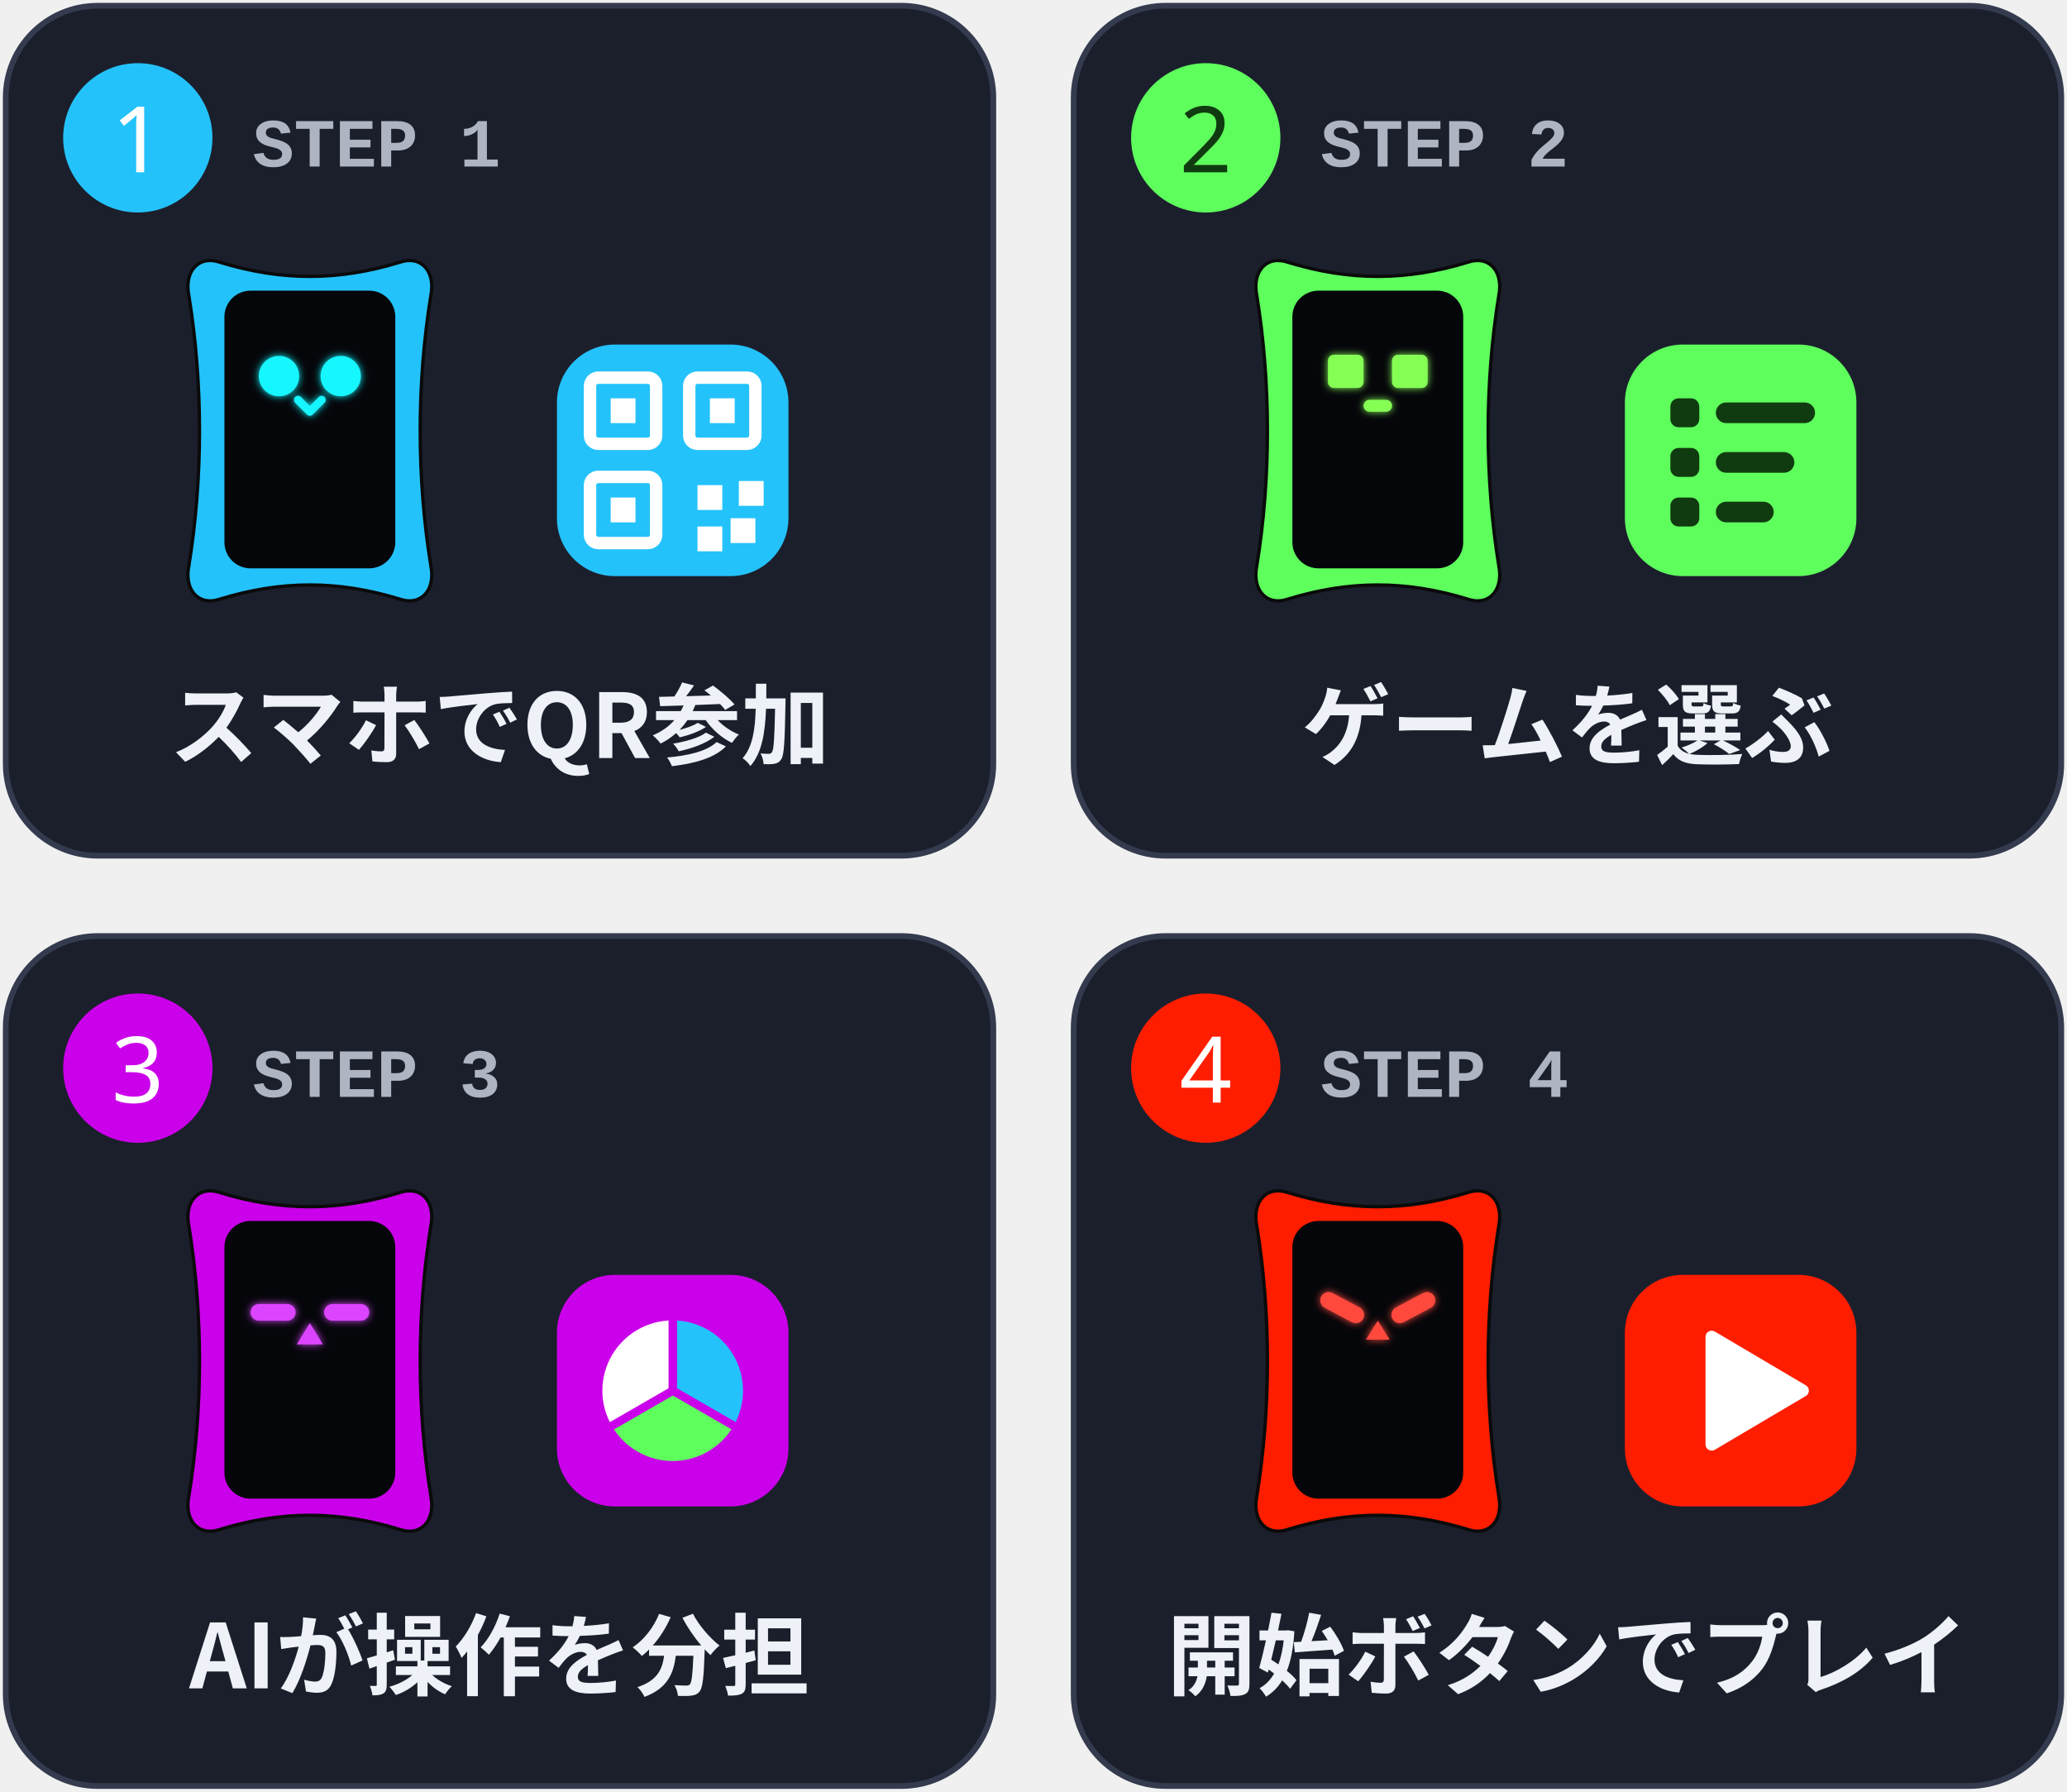
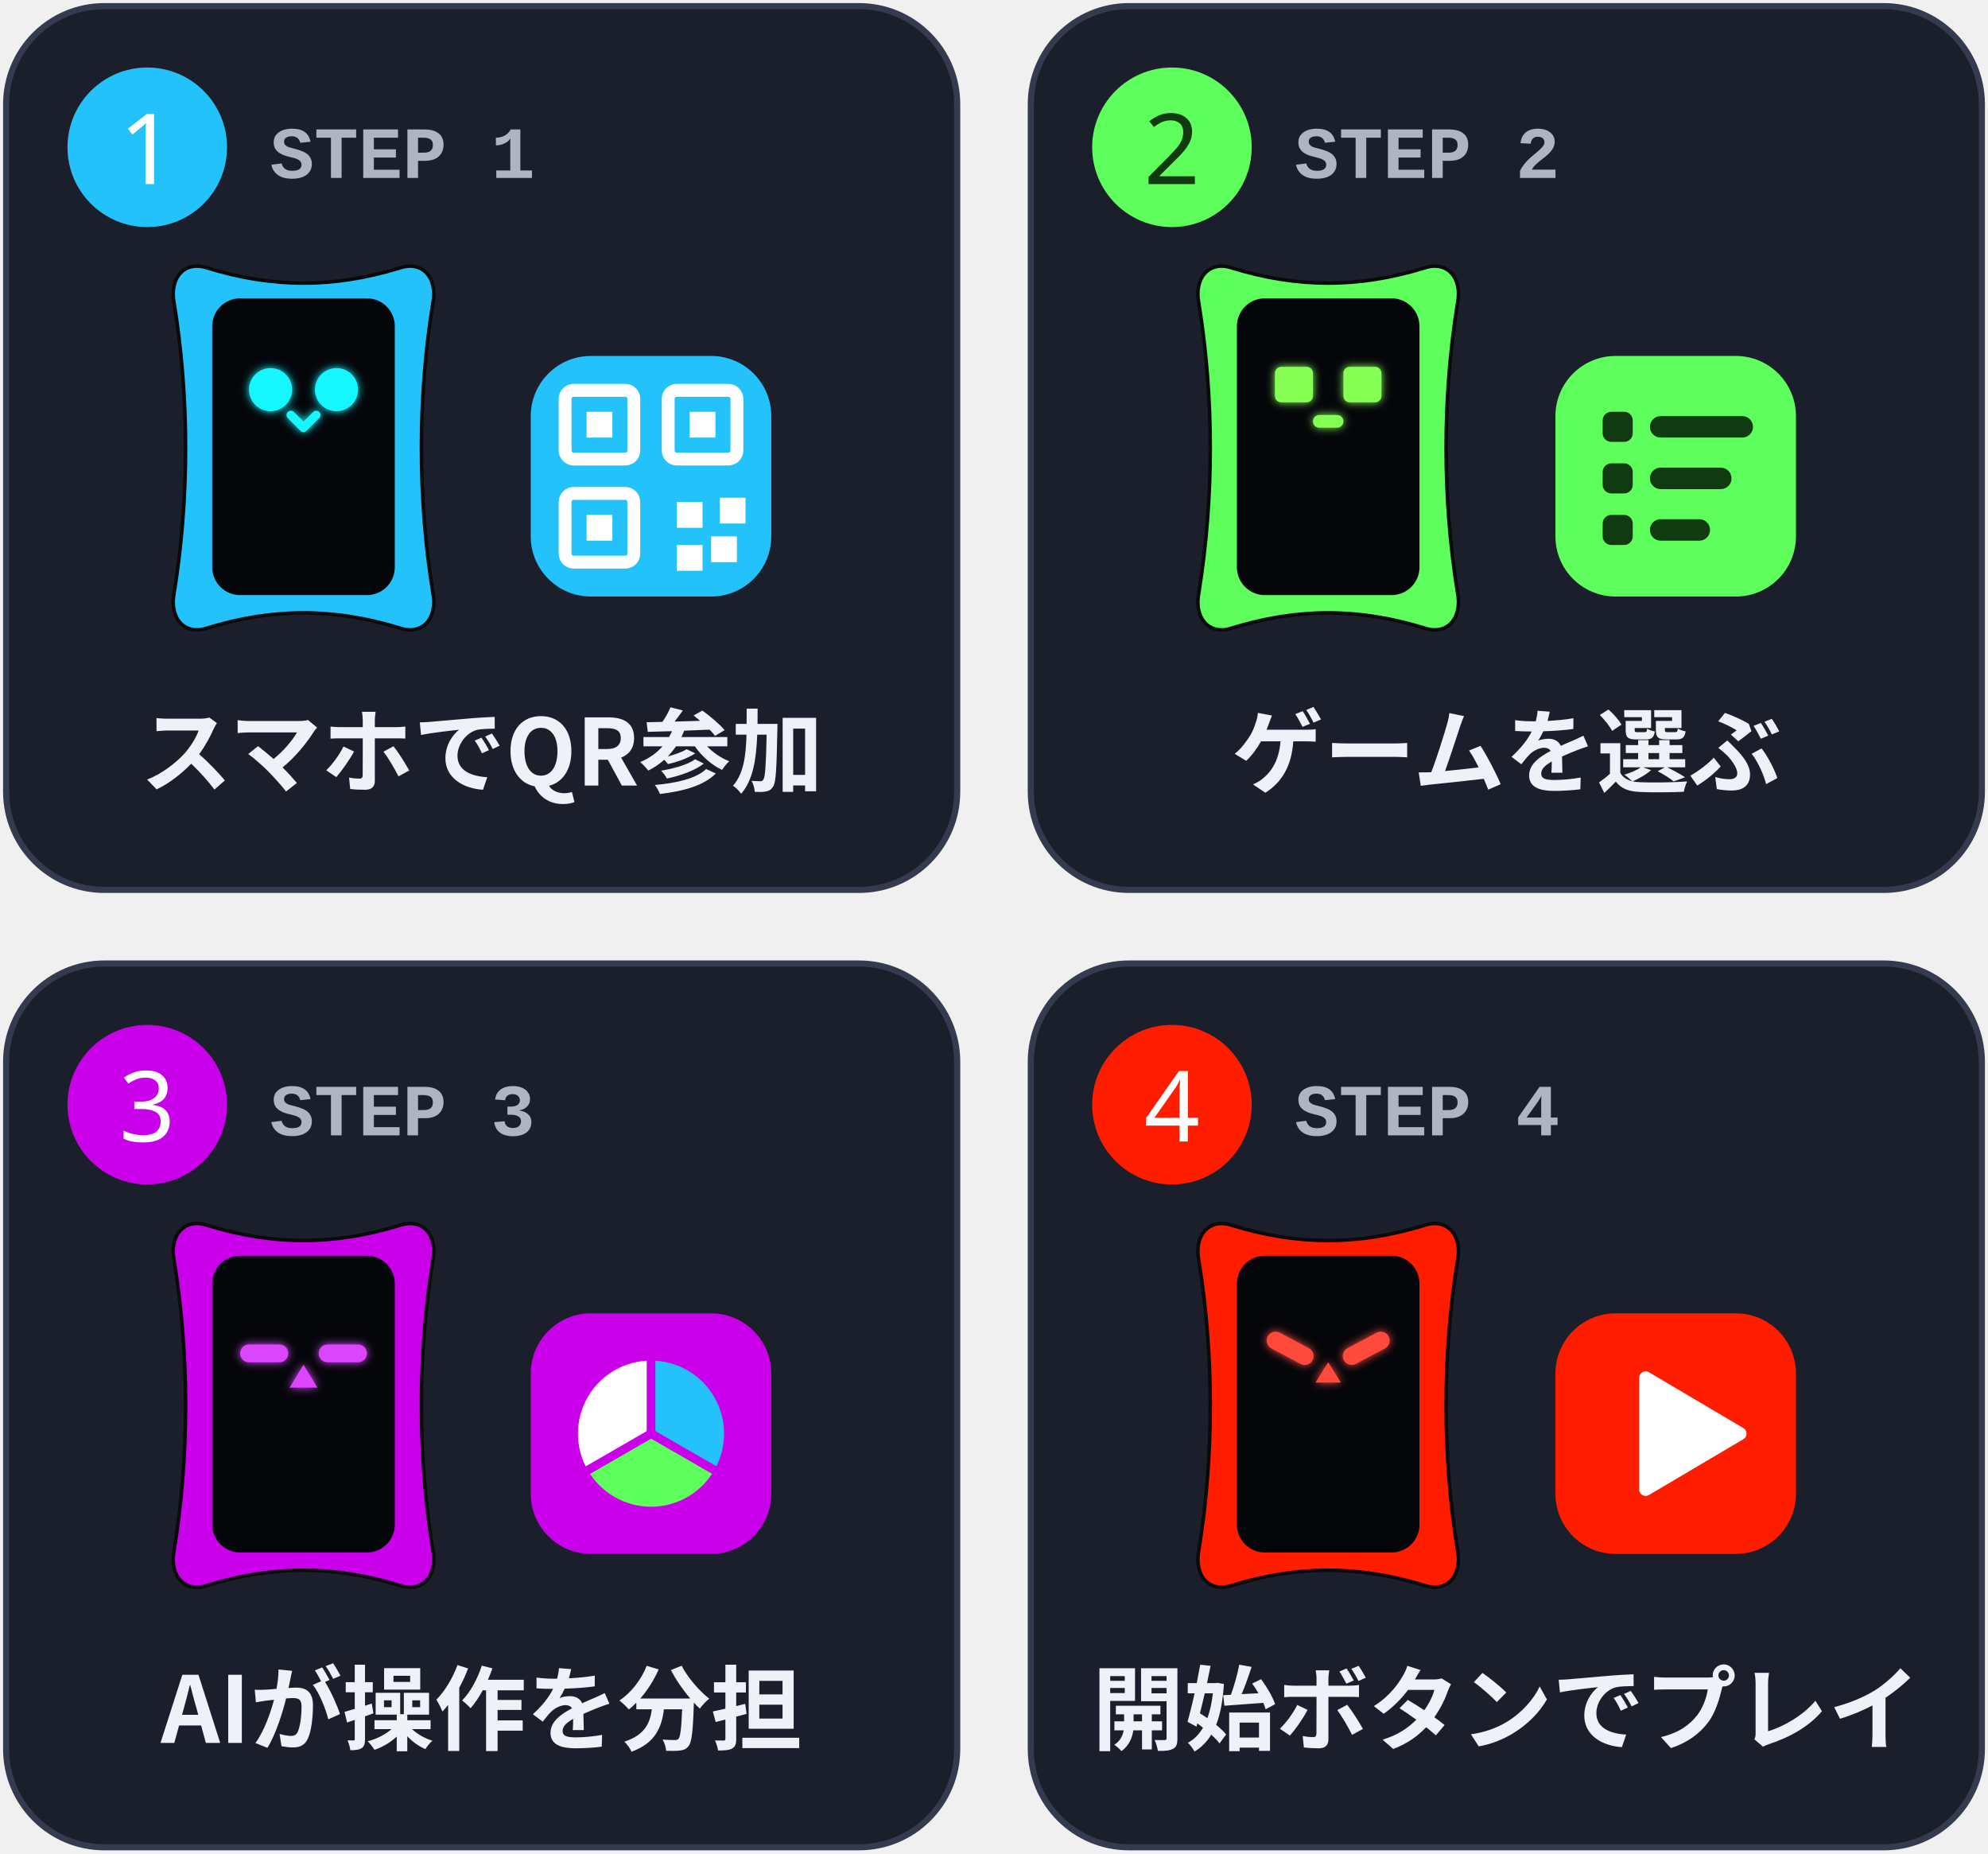
- <svg xmlns="http://www.w3.org/2000/svg" viewBox="0 0 360 312" width="360" height="312" role="img">
+ <svg xmlns="http://www.w3.org/2000/svg" viewBox="0 0 324 302" width="324" height="302" role="img">
  <defs>
    <filter id="glow" x="-30%" y="-30%" width="160%" height="160%">
      <feGaussianBlur stdDeviation="1.6" result="b" />
      <feMerge>
        <feMergeNode in="b" />
        <feMergeNode in="SourceGraphic" />
      </feMerge>
    </filter>
    <linearGradient id="brand" x1="0" y1="0" x2="1" y2="0">
      <stop offset="0" stop-color="#C03BFF" />
      <stop offset=".55" stop-color="#6F86FF" />
      <stop offset="1" stop-color="#22C4FA" />
    </linearGradient>
    <linearGradient id="bg" x1="0" y1="0" x2="1" y2="1">
      <stop offset="0" stop-color="#141827" />
      <stop offset="1" stop-color="#231B35" />
    </linearGradient>
    <style>
.jp{font-family:'Hiragino Sans','Hiragino Kaku Gothic ProN','Yu Gothic UI','Yu Gothic','Meiryo','Noto Sans JP','Noto Sans CJK JP',sans-serif}
.disp{font-family:Impact,Haettenschweiler,'Anton','Arial Narrow Bold','Arial Black',sans-serif}
.gh{font-family:-apple-system,BlinkMacSystemFont,'Segoe UI','Noto Sans',Helvetica,Arial,sans-serif}
.rnd{font-family:RcRounded,'Hiragino Maru Gothic ProN','Yu Gothic UI','Noto Sans JP',sans-serif}
.hand{font-family:RcHand,'Hiragino Maru Gothic ProN','Yu Gothic UI','Noto Sans JP',sans-serif}
.mono{font-family:ui-monospace,SFMono-Regular,'Cascadia Mono',Consolas,'Liberation Mono',monospace}

@keyframes bob{0%,100%{transform:translateY(0)}50%{transform:translateY(-5px)}}
@keyframes blink{0%,90%,100%{transform:scaleY(1)}94%{transform:scaleY(.12)}}
@keyframes flow{to{stroke-dashoffset:-28}}
@keyframes pulse{0%,100%{opacity:.55}50%{opacity:1}}
.bob{animation:bob 2.6s ease-in-out infinite}
.eyes{transform-box:fill-box;transform-origin:center;animation:blink 4.8s infinite}
.flow{stroke-dasharray:6 8;animation:flow 1.1s linear infinite}
.pulse{animation:pulse 2.4s ease-in-out infinite}
@media (prefers-reduced-motion:reduce){.bob,.eyes,.flow,.pulse{animation:none}}
</style>
  </defs>
-   <rect x="1" y="1" width="172" height="148" rx="16" fill="#1B1F2C" stroke="#343B4E" />
-   <circle cx="24" cy="24" r="13" fill="#24C2FA" />
-   <text x="24" y="30" class="disp" font-size="16" font-weight="400" fill="#FFFFFF" text-anchor="middle">1</text>
-   <text x="44" y="29" class="mono" font-size="12" font-weight="700" fill="#AEB4C2" text-anchor="start">STEP 1</text>
-   <g transform="translate(33.3 44.0) scale(0.4133)">
+   <rect x="1.0" y="1" width="155.0" height="144" rx="16" fill="#1B1F2C" stroke="#343B4E" />
+   <circle cx="24.0" cy="24" r="13" fill="#24C2FA" />
+   <text x="24.0" y="30" class="disp" font-size="16" font-weight="400" fill="#FFFFFF" text-anchor="middle">1</text>
+   <text x="44.0" y="29" class="mono" font-size="12" font-weight="700" fill="#AEB4C2" text-anchor="start">STEP 1</text>
+   <g transform="translate(28.8 42.0) scale(0.4133)">
    <g class="bob" style="animation-delay:0.00s">
      <path d="M12 4C38 12 62 12 88 4C97 1 103 8 101 18C95 55 95 95 101 132C103 142 97 149 88 146C62 138 38 138 12 146C3 149-3 142-1 132C5 95 5 55-1 18C-3 8 3 1 12 4Z" fill="#24C2FA" stroke="#0A0A0A" stroke-width="1.4" />
      <rect x="14" y="16" width="72" height="117" rx="11" fill="#05060A" />
      <g filter="url(#glow)" transform="translate(0 6)">
        <g class="eyes" style="animation-delay:0.00s">
          <circle cx="37" cy="46" r="8.5" fill="#19F6FF" />
          <circle cx="63" cy="46" r="8.5" fill="#19F6FF" />
        </g>
        <path d="M45 56l5 5 5-5" fill="none" stroke="#19F6FF" stroke-width="3.4" stroke-linecap="round" stroke-linejoin="round" />
      </g>
    </g>
  </g>
-   <g transform="translate(97.0 60) scale(.72)">
+   <g transform="translate(86.5 58) scale(.7)">
    <rect x="0" y="0" width="56" height="56" rx="14" fill="#24C2FA" />
    <rect x="8" y="8" width="16" height="16" rx="2" fill="none" stroke="#FFFFFF" stroke-width="3" />
    <rect x="13" y="13" width="6" height="6" fill="#FFFFFF" />
    <rect x="32" y="8" width="16" height="16" rx="2" fill="none" stroke="#FFFFFF" stroke-width="3" />
    <rect x="37" y="13" width="6" height="6" fill="#FFFFFF" />
    <rect x="8" y="32" width="16" height="16" rx="2" fill="none" stroke="#FFFFFF" stroke-width="3" />
    <rect x="13" y="37" width="6" height="6" fill="#FFFFFF" />
    <rect x="34" y="34" width="6" height="6" fill="#FFFFFF" />
    <rect x="42" y="42" width="6" height="6" fill="#FFFFFF" />
    <rect x="34" y="44" width="6" height="6" fill="#FFFFFF" />
    <rect x="44" y="33" width="6" height="6" fill="#FFFFFF" />
  </g>
-   <text x="87.0" y="132" class="jp" font-size="15.5" font-weight="900" fill="#EEF1F7" text-anchor="middle">スマホでQR参加</text>
-   <rect x="187" y="1" width="172" height="148" rx="16" fill="#1B1F2C" stroke="#343B4E" />
-   <circle cx="210" cy="24" r="13" fill="#5EFF5D" />
-   <text x="210" y="30" class="disp" font-size="16" font-weight="400" fill="#103B10" text-anchor="middle">2</text>
-   <text x="230" y="29" class="mono" font-size="12" font-weight="700" fill="#AEB4C2" text-anchor="start">STEP 2</text>
-   <g transform="translate(219.3 44.0) scale(0.4133)">
+   <text x="78.5" y="128" class="jp" font-size="15" font-weight="900" fill="#EEF1F7" text-anchor="middle">スマホでQR参加</text>
+   <rect x="168.0" y="1" width="155.0" height="144" rx="16" fill="#1B1F2C" stroke="#343B4E" />
+   <circle cx="191.0" cy="24" r="13" fill="#5EFF5D" />
+   <text x="191.0" y="30" class="disp" font-size="16" font-weight="400" fill="#103B10" text-anchor="middle">2</text>
+   <text x="211.0" y="29" class="mono" font-size="12" font-weight="700" fill="#AEB4C2" text-anchor="start">STEP 2</text>
+   <g transform="translate(195.8 42.0) scale(0.4133)">
    <g class="bob" style="animation-delay:0.40s">
      <path d="M12 4C38 12 62 12 88 4C97 1 103 8 101 18C95 55 95 95 101 132C103 142 97 149 88 146C62 138 38 138 12 146C3 149-3 142-1 132C5 95 5 55-1 18C-3 8 3 1 12 4Z" fill="#5EFF5D" stroke="#0A0A0A" stroke-width="1.4" />
      <rect x="14" y="16" width="72" height="117" rx="11" fill="#05060A" />
      <g filter="url(#glow)" transform="translate(0 6)">
        <g class="eyes" style="animation-delay:0.68s">
          <rect x="29" y="37" width="15" height="14" rx="2.5" fill="#86FF55" />
          <rect x="56" y="37" width="15" height="14" rx="2.5" fill="#86FF55" />
        </g>
        <rect x="44" y="56" width="12" height="5" rx="2.5" fill="#86FF55" />
      </g>
    </g>
  </g>
-   <g transform="translate(283.0 60) scale(.72)">
+   <g transform="translate(253.5 58) scale(.7)">
    <rect x="0" y="0" width="56" height="56" rx="14" fill="#5EFF5D" />
    <rect x="11" y="13" width="7" height="7" rx="2" fill="#103B10" />
    <rect x="22" y="14" width="24" height="5" rx="2.5" fill="#103B10" />
    <rect x="11" y="25" width="7" height="7" rx="2" fill="#103B10" />
    <rect x="22" y="26" width="19" height="5" rx="2.5" fill="#103B10" />
    <rect x="11" y="37" width="7" height="7" rx="2" fill="#103B10" />
    <rect x="22" y="38" width="14" height="5" rx="2.5" fill="#103B10" />
  </g>
-   <text x="273.0" y="132" class="jp" font-size="15.5" font-weight="900" fill="#EEF1F7" text-anchor="middle">ゲームを選ぶ</text>
-   <rect x="1" y="163" width="172" height="148" rx="16" fill="#1B1F2C" stroke="#343B4E" />
-   <circle cx="24" cy="186" r="13" fill="#CB00EA" />
-   <text x="24" y="192" class="disp" font-size="16" font-weight="400" fill="#FFFFFF" text-anchor="middle">3</text>
-   <text x="44" y="191" class="mono" font-size="12" font-weight="700" fill="#AEB4C2" text-anchor="start">STEP 3</text>
-   <g transform="translate(33.3 206.0) scale(0.4133)">
+   <text x="245.5" y="128" class="jp" font-size="15" font-weight="900" fill="#EEF1F7" text-anchor="middle">ゲームを選ぶ</text>
+   <rect x="1.0" y="157" width="155.0" height="144" rx="16" fill="#1B1F2C" stroke="#343B4E" />
+   <circle cx="24.0" cy="180" r="13" fill="#CB00EA" />
+   <text x="24.0" y="186" class="disp" font-size="16" font-weight="400" fill="#FFFFFF" text-anchor="middle">3</text>
+   <text x="44.0" y="185" class="mono" font-size="12" font-weight="700" fill="#AEB4C2" text-anchor="start">STEP 3</text>
+   <g transform="translate(28.8 198.0) scale(0.4133)">
    <g class="bob" style="animation-delay:0.80s">
      <path d="M12 4C38 12 62 12 88 4C97 1 103 8 101 18C95 55 95 95 101 132C103 142 97 149 88 146C62 138 38 138 12 146C3 149-3 142-1 132C5 95 5 55-1 18C-3 8 3 1 12 4Z" fill="#CB00EA" stroke="#0A0A0A" stroke-width="1.4" />
      <rect x="14" y="16" width="72" height="117" rx="11" fill="#05060A" />
      <g filter="url(#glow)" transform="translate(0 6)">
        <g class="eyes" style="animation-delay:1.36s">
          <rect x="25" y="45" width="19" height="7" rx="3.5" fill="#DC45FF" />
          <rect x="56" y="45" width="19" height="7" rx="3.5" fill="#DC45FF" />
        </g>
        <path d="M50 53l-5.5 9h11z" fill="#DC45FF" />
      </g>
    </g>
  </g>
-   <g transform="translate(97.0 222) scale(.72)">
+   <g transform="translate(86.5 214) scale(.7)">
    <rect x="0" y="0" width="56" height="56" rx="14" fill="#CB00EA" />
    <path d="M28 28L28.0 10.0A18 18 0 0 1 43.6 37.0Z" fill="#24C2FA" stroke="#CB00EA" stroke-width="2" />
    <path d="M28 28L43.6 37.0A18 18 0 0 1 12.4 37.0Z" fill="#5EFF5D" stroke="#CB00EA" stroke-width="2" />
    <path d="M28 28L12.4 37.0A18 18 0 0 1 28.0 10.0Z" fill="#FFFFFF" stroke="#CB00EA" stroke-width="2" />
  </g>
-   <text x="87.0" y="294" class="jp" font-size="15.5" font-weight="900" fill="#EEF1F7" text-anchor="middle">AIが操作を分担</text>
-   <rect x="187" y="163" width="172" height="148" rx="16" fill="#1B1F2C" stroke="#343B4E" />
-   <circle cx="210" cy="186" r="13" fill="#FF1D00" />
-   <text x="210" y="192" class="disp" font-size="16" font-weight="400" fill="#FFFFFF" text-anchor="middle">4</text>
-   <text x="230" y="191" class="mono" font-size="12" font-weight="700" fill="#AEB4C2" text-anchor="start">STEP 4</text>
-   <g transform="translate(219.3 206.0) scale(0.4133)">
+   <text x="78.5" y="284" class="jp" font-size="15" font-weight="900" fill="#EEF1F7" text-anchor="middle">AIが操作を分担</text>
+   <rect x="168.0" y="157" width="155.0" height="144" rx="16" fill="#1B1F2C" stroke="#343B4E" />
+   <circle cx="191.0" cy="180" r="13" fill="#FF1D00" />
+   <text x="191.0" y="186" class="disp" font-size="16" font-weight="400" fill="#FFFFFF" text-anchor="middle">4</text>
+   <text x="211.0" y="185" class="mono" font-size="12" font-weight="700" fill="#AEB4C2" text-anchor="start">STEP 4</text>
+   <g transform="translate(195.8 198.0) scale(0.4133)">
    <g class="bob" style="animation-delay:1.20s">
      <path d="M12 4C38 12 62 12 88 4C97 1 103 8 101 18C95 55 95 95 101 132C103 142 97 149 88 146C62 138 38 138 12 146C3 149-3 142-1 132C5 95 5 55-1 18C-3 8 3 1 12 4Z" fill="#FF1D00" stroke="#0A0A0A" stroke-width="1.4" />
      <rect x="14" y="16" width="72" height="117" rx="11" fill="#05060A" />
      <g filter="url(#glow)" transform="translate(0 6)">
        <g class="eyes" style="animation-delay:2.04s">
          <rect x="25" y="43" width="20" height="7" rx="3.5" fill="#FF4A3D" transform="rotate(28 35 46.5)" />
          <rect x="55" y="43" width="20" height="7" rx="3.5" fill="#FF4A3D" transform="rotate(-28 65 46.5)" />
        </g>
        <path d="M50 52l-5 8h10z" fill="#FF4A3D" />
      </g>
    </g>
  </g>
-   <g transform="translate(283.0 222) scale(.72)">
+   <g transform="translate(253.5 214) scale(.7)">
    <rect x="0" y="0" width="56" height="56" rx="14" fill="#FF1D00" />
    <path d="M21 15L43 28L21 41Z" fill="#FFFFFF" stroke="#FFFFFF" stroke-width="3" stroke-linejoin="round" />
  </g>
-   <text x="273.0" y="294" class="jp" font-size="15.5" font-weight="900" fill="#EEF1F7" text-anchor="middle">開始ボタンでプレイ</text>
+   <text x="245.5" y="284" class="jp" font-size="15" font-weight="900" fill="#EEF1F7" text-anchor="middle">開始ボタンでプレイ</text>
</svg>
